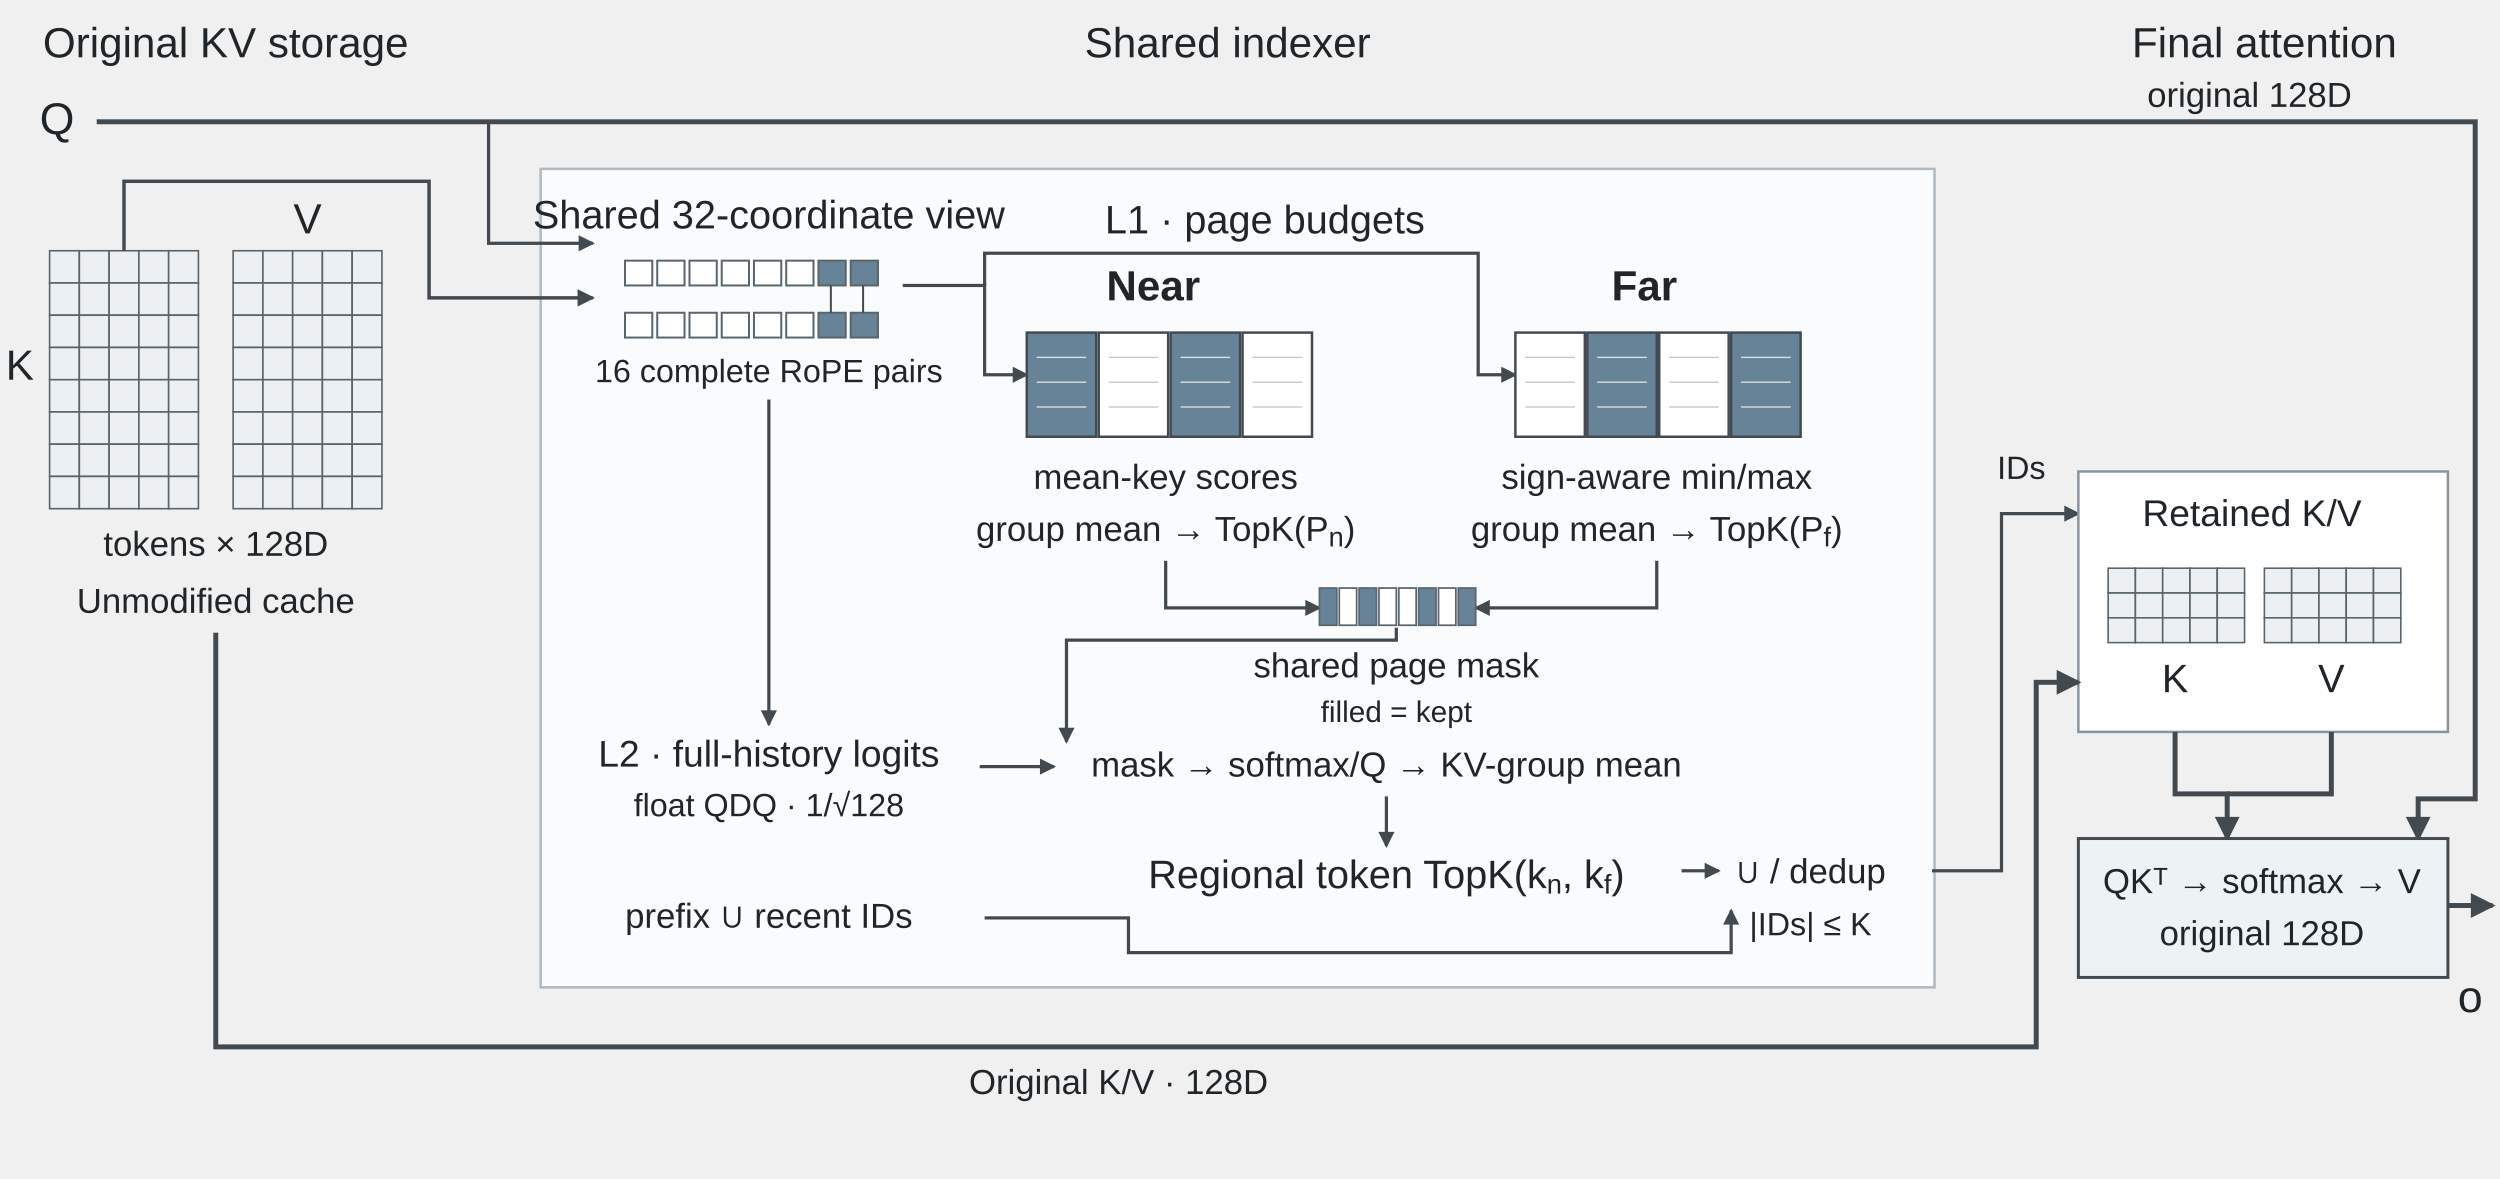
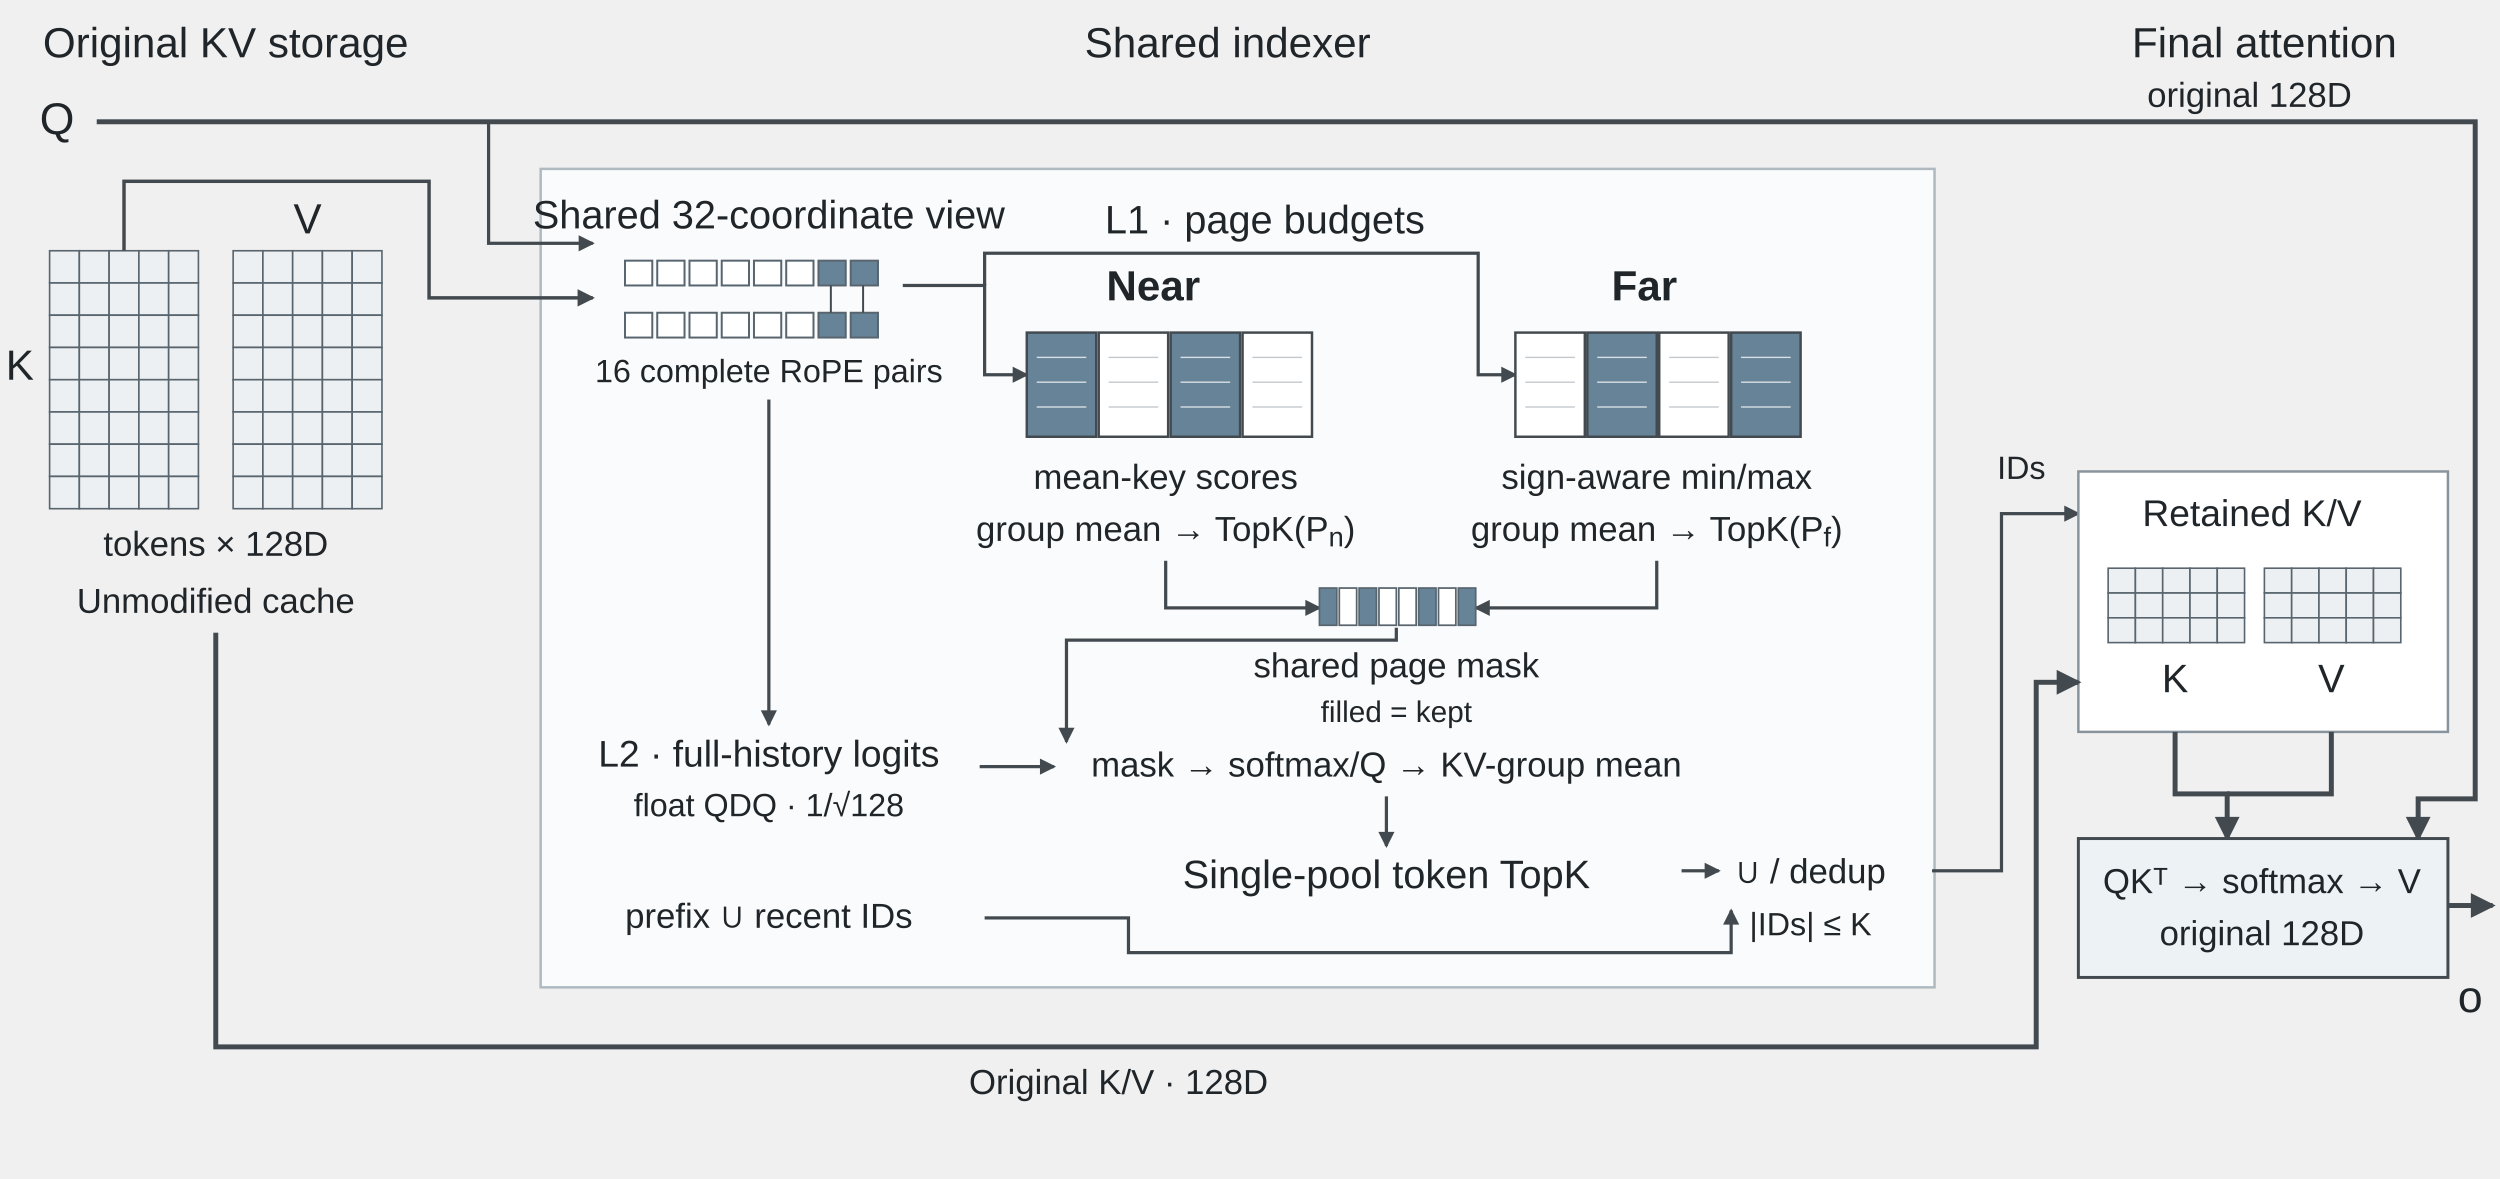
<svg xmlns="http://www.w3.org/2000/svg" width="7in" height="3.3in" viewBox="0 0 1008 475">
  <defs>
    <marker id="a" viewBox="0 0 8 8" refX="7" refY="4" markerWidth="5" markerHeight="5" orient="auto">
      <path d="M0,0 L8,4 L0,8z" fill="#424a50" />
    </marker>
  </defs>
-   <g font-family="Arial">
+   <g font-family="Liberation Sans">
    <text x="91" y="23" font-size="17" text-anchor="middle" fill="#202529" font-weight="normal">Original KV storage</text>
    <text x="495" y="23" font-size="17" text-anchor="middle" fill="#202529" font-weight="normal">Shared indexer</text>
    <text x="913" y="23" font-size="17" text-anchor="middle" fill="#202529" font-weight="normal">Final attention</text>
    <rect x="218" y="68" width="562" height="330" fill="#fafbfc" stroke="#aeb9c0" stroke-width="1" />
    <text x="23" y="54" font-size="18" text-anchor="middle" fill="#202529" font-weight="normal">Q</text>
    <polyline points="39,49 998,49 998,322 975,322 975,338" fill="none" stroke="#424a50" stroke-width="2" marker-end="url(#a)" />
    <text x="907" y="43" font-size="14" text-anchor="middle" fill="#202529" font-weight="normal">original 128D</text>
    <text x="8" y="153" font-size="17" text-anchor="middle" fill="#202529" font-weight="normal">K</text>
    <text x="124" y="94" font-size="17" text-anchor="middle" fill="#202529" font-weight="normal">V</text>
    <rect x="20" y="101" width="12" height="13" fill="#edf0f2" stroke="#58656e" stroke-width="0.65" />
    <rect x="32" y="101" width="12" height="13" fill="#edf0f2" stroke="#58656e" stroke-width="0.65" />
    <rect x="44" y="101" width="12" height="13" fill="#edf0f2" stroke="#58656e" stroke-width="0.65" />
    <rect x="56" y="101" width="12" height="13" fill="#edf0f2" stroke="#58656e" stroke-width="0.65" />
    <rect x="68" y="101" width="12" height="13" fill="#edf0f2" stroke="#58656e" stroke-width="0.65" />
    <rect x="20" y="114" width="12" height="13" fill="#edf0f2" stroke="#58656e" stroke-width="0.65" />
    <rect x="32" y="114" width="12" height="13" fill="#edf0f2" stroke="#58656e" stroke-width="0.65" />
    <rect x="44" y="114" width="12" height="13" fill="#edf0f2" stroke="#58656e" stroke-width="0.65" />
    <rect x="56" y="114" width="12" height="13" fill="#edf0f2" stroke="#58656e" stroke-width="0.65" />
    <rect x="68" y="114" width="12" height="13" fill="#edf0f2" stroke="#58656e" stroke-width="0.65" />
    <rect x="20" y="127" width="12" height="13" fill="#edf0f2" stroke="#58656e" stroke-width="0.65" />
    <rect x="32" y="127" width="12" height="13" fill="#edf0f2" stroke="#58656e" stroke-width="0.65" />
    <rect x="44" y="127" width="12" height="13" fill="#edf0f2" stroke="#58656e" stroke-width="0.65" />
    <rect x="56" y="127" width="12" height="13" fill="#edf0f2" stroke="#58656e" stroke-width="0.65" />
    <rect x="68" y="127" width="12" height="13" fill="#edf0f2" stroke="#58656e" stroke-width="0.65" />
    <rect x="20" y="140" width="12" height="13" fill="#edf0f2" stroke="#58656e" stroke-width="0.65" />
    <rect x="32" y="140" width="12" height="13" fill="#edf0f2" stroke="#58656e" stroke-width="0.65" />
    <rect x="44" y="140" width="12" height="13" fill="#edf0f2" stroke="#58656e" stroke-width="0.65" />
    <rect x="56" y="140" width="12" height="13" fill="#edf0f2" stroke="#58656e" stroke-width="0.65" />
    <rect x="68" y="140" width="12" height="13" fill="#edf0f2" stroke="#58656e" stroke-width="0.65" />
    <rect x="20" y="153" width="12" height="13" fill="#edf0f2" stroke="#58656e" stroke-width="0.65" />
    <rect x="32" y="153" width="12" height="13" fill="#edf0f2" stroke="#58656e" stroke-width="0.65" />
    <rect x="44" y="153" width="12" height="13" fill="#edf0f2" stroke="#58656e" stroke-width="0.65" />
    <rect x="56" y="153" width="12" height="13" fill="#edf0f2" stroke="#58656e" stroke-width="0.65" />
    <rect x="68" y="153" width="12" height="13" fill="#edf0f2" stroke="#58656e" stroke-width="0.65" />
    <rect x="20" y="166" width="12" height="13" fill="#edf0f2" stroke="#58656e" stroke-width="0.65" />
    <rect x="32" y="166" width="12" height="13" fill="#edf0f2" stroke="#58656e" stroke-width="0.65" />
    <rect x="44" y="166" width="12" height="13" fill="#edf0f2" stroke="#58656e" stroke-width="0.65" />
    <rect x="56" y="166" width="12" height="13" fill="#edf0f2" stroke="#58656e" stroke-width="0.65" />
    <rect x="68" y="166" width="12" height="13" fill="#edf0f2" stroke="#58656e" stroke-width="0.65" />
    <rect x="20" y="179" width="12" height="13" fill="#edf0f2" stroke="#58656e" stroke-width="0.65" />
    <rect x="32" y="179" width="12" height="13" fill="#edf0f2" stroke="#58656e" stroke-width="0.65" />
    <rect x="44" y="179" width="12" height="13" fill="#edf0f2" stroke="#58656e" stroke-width="0.65" />
    <rect x="56" y="179" width="12" height="13" fill="#edf0f2" stroke="#58656e" stroke-width="0.65" />
    <rect x="68" y="179" width="12" height="13" fill="#edf0f2" stroke="#58656e" stroke-width="0.65" />
    <rect x="20" y="192" width="12" height="13" fill="#edf0f2" stroke="#58656e" stroke-width="0.65" />
    <rect x="32" y="192" width="12" height="13" fill="#edf0f2" stroke="#58656e" stroke-width="0.65" />
    <rect x="44" y="192" width="12" height="13" fill="#edf0f2" stroke="#58656e" stroke-width="0.65" />
    <rect x="56" y="192" width="12" height="13" fill="#edf0f2" stroke="#58656e" stroke-width="0.65" />
    <rect x="68" y="192" width="12" height="13" fill="#edf0f2" stroke="#58656e" stroke-width="0.65" />
    <rect x="94" y="101" width="12" height="13" fill="#edf0f2" stroke="#58656e" stroke-width="0.65" />
    <rect x="106" y="101" width="12" height="13" fill="#edf0f2" stroke="#58656e" stroke-width="0.65" />
    <rect x="118" y="101" width="12" height="13" fill="#edf0f2" stroke="#58656e" stroke-width="0.65" />
    <rect x="130" y="101" width="12" height="13" fill="#edf0f2" stroke="#58656e" stroke-width="0.65" />
    <rect x="142" y="101" width="12" height="13" fill="#edf0f2" stroke="#58656e" stroke-width="0.65" />
    <rect x="94" y="114" width="12" height="13" fill="#edf0f2" stroke="#58656e" stroke-width="0.65" />
    <rect x="106" y="114" width="12" height="13" fill="#edf0f2" stroke="#58656e" stroke-width="0.65" />
    <rect x="118" y="114" width="12" height="13" fill="#edf0f2" stroke="#58656e" stroke-width="0.65" />
    <rect x="130" y="114" width="12" height="13" fill="#edf0f2" stroke="#58656e" stroke-width="0.65" />
    <rect x="142" y="114" width="12" height="13" fill="#edf0f2" stroke="#58656e" stroke-width="0.65" />
    <rect x="94" y="127" width="12" height="13" fill="#edf0f2" stroke="#58656e" stroke-width="0.65" />
    <rect x="106" y="127" width="12" height="13" fill="#edf0f2" stroke="#58656e" stroke-width="0.65" />
    <rect x="118" y="127" width="12" height="13" fill="#edf0f2" stroke="#58656e" stroke-width="0.65" />
    <rect x="130" y="127" width="12" height="13" fill="#edf0f2" stroke="#58656e" stroke-width="0.65" />
    <rect x="142" y="127" width="12" height="13" fill="#edf0f2" stroke="#58656e" stroke-width="0.65" />
    <rect x="94" y="140" width="12" height="13" fill="#edf0f2" stroke="#58656e" stroke-width="0.65" />
    <rect x="106" y="140" width="12" height="13" fill="#edf0f2" stroke="#58656e" stroke-width="0.65" />
    <rect x="118" y="140" width="12" height="13" fill="#edf0f2" stroke="#58656e" stroke-width="0.65" />
    <rect x="130" y="140" width="12" height="13" fill="#edf0f2" stroke="#58656e" stroke-width="0.65" />
    <rect x="142" y="140" width="12" height="13" fill="#edf0f2" stroke="#58656e" stroke-width="0.65" />
    <rect x="94" y="153" width="12" height="13" fill="#edf0f2" stroke="#58656e" stroke-width="0.65" />
    <rect x="106" y="153" width="12" height="13" fill="#edf0f2" stroke="#58656e" stroke-width="0.65" />
    <rect x="118" y="153" width="12" height="13" fill="#edf0f2" stroke="#58656e" stroke-width="0.65" />
    <rect x="130" y="153" width="12" height="13" fill="#edf0f2" stroke="#58656e" stroke-width="0.65" />
    <rect x="142" y="153" width="12" height="13" fill="#edf0f2" stroke="#58656e" stroke-width="0.65" />
    <rect x="94" y="166" width="12" height="13" fill="#edf0f2" stroke="#58656e" stroke-width="0.65" />
    <rect x="106" y="166" width="12" height="13" fill="#edf0f2" stroke="#58656e" stroke-width="0.65" />
    <rect x="118" y="166" width="12" height="13" fill="#edf0f2" stroke="#58656e" stroke-width="0.65" />
    <rect x="130" y="166" width="12" height="13" fill="#edf0f2" stroke="#58656e" stroke-width="0.65" />
    <rect x="142" y="166" width="12" height="13" fill="#edf0f2" stroke="#58656e" stroke-width="0.65" />
    <rect x="94" y="179" width="12" height="13" fill="#edf0f2" stroke="#58656e" stroke-width="0.65" />
    <rect x="106" y="179" width="12" height="13" fill="#edf0f2" stroke="#58656e" stroke-width="0.65" />
    <rect x="118" y="179" width="12" height="13" fill="#edf0f2" stroke="#58656e" stroke-width="0.65" />
    <rect x="130" y="179" width="12" height="13" fill="#edf0f2" stroke="#58656e" stroke-width="0.65" />
    <rect x="142" y="179" width="12" height="13" fill="#edf0f2" stroke="#58656e" stroke-width="0.65" />
    <rect x="94" y="192" width="12" height="13" fill="#edf0f2" stroke="#58656e" stroke-width="0.65" />
    <rect x="106" y="192" width="12" height="13" fill="#edf0f2" stroke="#58656e" stroke-width="0.65" />
    <rect x="118" y="192" width="12" height="13" fill="#edf0f2" stroke="#58656e" stroke-width="0.65" />
    <rect x="130" y="192" width="12" height="13" fill="#edf0f2" stroke="#58656e" stroke-width="0.65" />
    <rect x="142" y="192" width="12" height="13" fill="#edf0f2" stroke="#58656e" stroke-width="0.65" />
    <text x="87" y="224" font-size="14" text-anchor="middle" fill="#202529" font-weight="normal">tokens × 128D</text>
    <text x="87" y="247" font-size="14" text-anchor="middle" fill="#202529" font-weight="normal">Unmodified cache</text>
    <polyline points="50,101 50,73 173,73 173,120 239,120" fill="none" stroke="#424a50" stroke-width="1.4" marker-end="url(#a)" />
    <polyline points="197,49 197,98 239,98" fill="none" stroke="#424a50" stroke-width="1.3" marker-end="url(#a)" />
    <text x="310" y="92" font-size="16" text-anchor="middle" fill="#202529" font-weight="normal">Shared 32-coordinate view</text>
    <rect x="252" y="105" width="11" height="10" fill="white" stroke="#58656e" stroke-width="0.8" />
    <rect x="265" y="105" width="11" height="10" fill="white" stroke="#58656e" stroke-width="0.8" />
    <rect x="278" y="105" width="11" height="10" fill="white" stroke="#58656e" stroke-width="0.8" />
    <rect x="291" y="105" width="11" height="10" fill="white" stroke="#58656e" stroke-width="0.8" />
    <rect x="304" y="105" width="11" height="10" fill="white" stroke="#58656e" stroke-width="0.8" />
    <rect x="317" y="105" width="11" height="10" fill="white" stroke="#58656e" stroke-width="0.8" />
    <rect x="330" y="105" width="11" height="10" fill="#668398" stroke="#58656e" stroke-width="0.8" />
    <rect x="343" y="105" width="11" height="10" fill="#668398" stroke="#58656e" stroke-width="0.8" />
    <rect x="252" y="126" width="11" height="10" fill="white" stroke="#58656e" stroke-width="0.8" />
    <rect x="265" y="126" width="11" height="10" fill="white" stroke="#58656e" stroke-width="0.8" />
    <rect x="278" y="126" width="11" height="10" fill="white" stroke="#58656e" stroke-width="0.8" />
    <rect x="291" y="126" width="11" height="10" fill="white" stroke="#58656e" stroke-width="0.8" />
    <rect x="304" y="126" width="11" height="10" fill="white" stroke="#58656e" stroke-width="0.8" />
    <rect x="317" y="126" width="11" height="10" fill="white" stroke="#58656e" stroke-width="0.8" />
    <rect x="330" y="126" width="11" height="10" fill="#668398" stroke="#58656e" stroke-width="0.8" />
    <rect x="343" y="126" width="11" height="10" fill="#668398" stroke="#58656e" stroke-width="0.8" />
    <polyline points="335,115 335,126" fill="none" stroke="#424a50" stroke-width="0.8" />
    <polyline points="348,115 348,126" fill="none" stroke="#424a50" stroke-width="0.8" />
    <text x="310" y="154" font-size="13" text-anchor="middle" fill="#202529" font-weight="normal">16 complete RoPE pairs</text>
    <text x="510" y="94" font-size="16" text-anchor="middle" fill="#202529" font-weight="normal">L1 · page budgets</text>
    <text x="465" y="121" font-size="17" text-anchor="middle" fill="#202529" font-weight="bold">Near</text>
    <text x="663" y="121" font-size="17" text-anchor="middle" fill="#202529" font-weight="bold">Far</text>
    <polyline points="364,115 397,115 397,151 414,151" fill="none" stroke="#424a50" stroke-width="1.3" marker-end="url(#a)" />
    <polyline points="397,115 397,102 596,102 596,151 611,151" fill="none" stroke="#424a50" stroke-width="1.3" marker-end="url(#a)" />
    <rect x="414" y="134" width="28" height="42" fill="#668398" stroke="#424a50" stroke-width="1" />
    <polyline points="418,144 438,144" fill="none" stroke="#d9e0e5" stroke-width="0.55" />
    <polyline points="418,154 438,154" fill="none" stroke="#d9e0e5" stroke-width="0.55" />
    <polyline points="418,164 438,164" fill="none" stroke="#d9e0e5" stroke-width="0.55" />
    <rect x="443" y="134" width="28" height="42" fill="white" stroke="#424a50" stroke-width="1" />
    <polyline points="447,144 467,144" fill="none" stroke="#c2c8cc" stroke-width="0.55" />
    <polyline points="447,154 467,154" fill="none" stroke="#c2c8cc" stroke-width="0.55" />
    <polyline points="447,164 467,164" fill="none" stroke="#c2c8cc" stroke-width="0.55" />
    <rect x="472" y="134" width="28" height="42" fill="#668398" stroke="#424a50" stroke-width="1" />
    <polyline points="476,144 496,144" fill="none" stroke="#d9e0e5" stroke-width="0.55" />
    <polyline points="476,154 496,154" fill="none" stroke="#d9e0e5" stroke-width="0.55" />
    <polyline points="476,164 496,164" fill="none" stroke="#d9e0e5" stroke-width="0.55" />
    <rect x="501" y="134" width="28" height="42" fill="white" stroke="#424a50" stroke-width="1" />
    <polyline points="505,144 525,144" fill="none" stroke="#c2c8cc" stroke-width="0.55" />
    <polyline points="505,154 525,154" fill="none" stroke="#c2c8cc" stroke-width="0.55" />
    <polyline points="505,164 525,164" fill="none" stroke="#c2c8cc" stroke-width="0.55" />
    <rect x="611" y="134" width="28" height="42" fill="white" stroke="#424a50" stroke-width="1" />
    <polyline points="615,144 635,144" fill="none" stroke="#c2c8cc" stroke-width="0.55" />
    <polyline points="615,154 635,154" fill="none" stroke="#c2c8cc" stroke-width="0.55" />
    <polyline points="615,164 635,164" fill="none" stroke="#c2c8cc" stroke-width="0.55" />
    <rect x="640" y="134" width="28" height="42" fill="#668398" stroke="#424a50" stroke-width="1" />
    <polyline points="644,144 664,144" fill="none" stroke="#d9e0e5" stroke-width="0.55" />
    <polyline points="644,154 664,154" fill="none" stroke="#d9e0e5" stroke-width="0.55" />
    <polyline points="644,164 664,164" fill="none" stroke="#d9e0e5" stroke-width="0.55" />
    <rect x="669" y="134" width="28" height="42" fill="white" stroke="#424a50" stroke-width="1" />
    <polyline points="673,144 693,144" fill="none" stroke="#c2c8cc" stroke-width="0.55" />
    <polyline points="673,154 693,154" fill="none" stroke="#c2c8cc" stroke-width="0.55" />
    <polyline points="673,164 693,164" fill="none" stroke="#c2c8cc" stroke-width="0.55" />
    <rect x="698" y="134" width="28" height="42" fill="#668398" stroke="#424a50" stroke-width="1" />
    <polyline points="702,144 722,144" fill="none" stroke="#d9e0e5" stroke-width="0.55" />
    <polyline points="702,154 722,154" fill="none" stroke="#d9e0e5" stroke-width="0.55" />
    <polyline points="702,164 722,164" fill="none" stroke="#d9e0e5" stroke-width="0.55" />
    <text x="470" y="197" font-size="14" text-anchor="middle" fill="#202529" font-weight="normal">mean-key scores</text>
    <text x="668" y="197" font-size="14" text-anchor="middle" fill="#202529" font-weight="normal">sign-aware min/max</text>
    <text x="470" y="218" font-size="14" text-anchor="middle" fill="#202529" font-weight="normal">group mean → TopK(P<tspan baseline-shift="sub" font-size="11">n</tspan>)</text>
    <text x="668" y="218" font-size="14" text-anchor="middle" fill="#202529" font-weight="normal">group mean → TopK(P<tspan baseline-shift="sub" font-size="11">f</tspan>)</text>
    <polyline points="470,226 470,245 532,245" fill="none" stroke="#424a50" stroke-width="1.3" marker-end="url(#a)" />
    <polyline points="668,226 668,245 595,245" fill="none" stroke="#424a50" stroke-width="1.3" marker-end="url(#a)" />
    <rect x="532" y="237" width="7" height="15" fill="#668398" stroke="#58656e" stroke-width="0.7" />
    <rect x="540" y="237" width="7" height="15" fill="white" stroke="#58656e" stroke-width="0.7" />
    <rect x="548" y="237" width="7" height="15" fill="#668398" stroke="#58656e" stroke-width="0.7" />
    <rect x="556" y="237" width="7" height="15" fill="white" stroke="#58656e" stroke-width="0.7" />
    <rect x="564" y="237" width="7" height="15" fill="white" stroke="#58656e" stroke-width="0.7" />
    <rect x="572" y="237" width="7" height="15" fill="#668398" stroke="#58656e" stroke-width="0.7" />
    <rect x="580" y="237" width="7" height="15" fill="white" stroke="#58656e" stroke-width="0.7" />
    <rect x="588" y="237" width="7" height="15" fill="#668398" stroke="#58656e" stroke-width="0.7" />
    <text x="563" y="273" font-size="14" text-anchor="middle" fill="#202529" font-weight="normal">shared page mask</text>
    <text x="563" y="291" font-size="12" text-anchor="middle" fill="#202529" font-weight="normal">filled = kept</text>
    <polyline points="310,161 310,292" fill="none" stroke="#424a50" stroke-width="1.3" marker-end="url(#a)" />
    <text x="310" y="309" font-size="15" text-anchor="middle" fill="#202529" font-weight="normal">L2 · full-history logits</text>
    <text x="310" y="329" font-size="13" text-anchor="middle" fill="#202529" font-weight="normal">float QDQ · 1/√128</text>
    <polyline points="395,309 425,309" fill="none" stroke="#424a50" stroke-width="1.3" marker-end="url(#a)" />
    <text x="559" y="313" font-size="14" text-anchor="middle" fill="#202529" font-weight="normal">mask → softmax/Q → KV-group mean</text>
    <polyline points="563,253 563,258 430,258 430,299" fill="none" stroke="#424a50" stroke-width="1.3" marker-end="url(#a)" />
    <polyline points="559,321 559,341" fill="none" stroke="#424a50" stroke-width="1.3" marker-end="url(#a)" />
-     <text x="559" y="358" font-size="16" text-anchor="middle" fill="#202529" font-weight="normal">Regional token TopK(k<tspan baseline-shift="sub" font-size="11">n</tspan>, k<tspan baseline-shift="sub" font-size="11">f</tspan>)</text>
+     <text x="559" y="358" font-size="16" text-anchor="middle" fill="#202529" font-weight="normal">Single-pool token TopK</text>
    <text x="310" y="374" font-size="14" text-anchor="middle" fill="#202529" font-weight="normal">prefix ∪ recent IDs</text>
    <polyline points="397,370 455,370 455,384 698,384 698,367" fill="none" stroke="#424a50" stroke-width="1.3" marker-end="url(#a)" />
    <polyline points="678,351 693,351" fill="none" stroke="#424a50" stroke-width="1.3" marker-end="url(#a)" />
    <text x="730" y="356" font-size="14" text-anchor="middle" fill="#202529" font-weight="normal">∪ / dedup</text>
    <text x="730" y="377" font-size="13" text-anchor="middle" fill="#202529" font-weight="normal">|IDs| ≤ K</text>
    <polyline points="779,351 807,351 807,207 838,207" fill="none" stroke="#424a50" stroke-width="1.3" marker-end="url(#a)" />
    <text x="815" y="193" font-size="13" text-anchor="middle" fill="#202529" font-weight="normal">IDs</text>
    <rect x="838" y="190" width="149" height="105" fill="white" stroke="#88949d" stroke-width="1" />
    <text x="908" y="212" font-size="15" text-anchor="middle" fill="#202529" font-weight="normal">Retained K/V</text>
    <rect x="850" y="229" width="11" height="10" fill="#edf0f2" stroke="#58656e" stroke-width="0.65" />
    <rect x="861" y="229" width="11" height="10" fill="#edf0f2" stroke="#58656e" stroke-width="0.65" />
    <rect x="872" y="229" width="11" height="10" fill="#edf0f2" stroke="#58656e" stroke-width="0.65" />
    <rect x="883" y="229" width="11" height="10" fill="#edf0f2" stroke="#58656e" stroke-width="0.65" />
    <rect x="894" y="229" width="11" height="10" fill="#edf0f2" stroke="#58656e" stroke-width="0.65" />
    <rect x="850" y="239" width="11" height="10" fill="#edf0f2" stroke="#58656e" stroke-width="0.65" />
    <rect x="861" y="239" width="11" height="10" fill="#edf0f2" stroke="#58656e" stroke-width="0.65" />
    <rect x="872" y="239" width="11" height="10" fill="#edf0f2" stroke="#58656e" stroke-width="0.65" />
    <rect x="883" y="239" width="11" height="10" fill="#edf0f2" stroke="#58656e" stroke-width="0.65" />
    <rect x="894" y="239" width="11" height="10" fill="#edf0f2" stroke="#58656e" stroke-width="0.65" />
    <rect x="850" y="249" width="11" height="10" fill="#edf0f2" stroke="#58656e" stroke-width="0.65" />
    <rect x="861" y="249" width="11" height="10" fill="#edf0f2" stroke="#58656e" stroke-width="0.65" />
    <rect x="872" y="249" width="11" height="10" fill="#edf0f2" stroke="#58656e" stroke-width="0.65" />
    <rect x="883" y="249" width="11" height="10" fill="#edf0f2" stroke="#58656e" stroke-width="0.65" />
    <rect x="894" y="249" width="11" height="10" fill="#edf0f2" stroke="#58656e" stroke-width="0.65" />
    <rect x="913" y="229" width="11" height="10" fill="#edf0f2" stroke="#58656e" stroke-width="0.65" />
    <rect x="924" y="229" width="11" height="10" fill="#edf0f2" stroke="#58656e" stroke-width="0.65" />
    <rect x="935" y="229" width="11" height="10" fill="#edf0f2" stroke="#58656e" stroke-width="0.65" />
    <rect x="946" y="229" width="11" height="10" fill="#edf0f2" stroke="#58656e" stroke-width="0.65" />
    <rect x="957" y="229" width="11" height="10" fill="#edf0f2" stroke="#58656e" stroke-width="0.65" />
    <rect x="913" y="239" width="11" height="10" fill="#edf0f2" stroke="#58656e" stroke-width="0.65" />
    <rect x="924" y="239" width="11" height="10" fill="#edf0f2" stroke="#58656e" stroke-width="0.65" />
    <rect x="935" y="239" width="11" height="10" fill="#edf0f2" stroke="#58656e" stroke-width="0.65" />
    <rect x="946" y="239" width="11" height="10" fill="#edf0f2" stroke="#58656e" stroke-width="0.65" />
    <rect x="957" y="239" width="11" height="10" fill="#edf0f2" stroke="#58656e" stroke-width="0.65" />
    <rect x="913" y="249" width="11" height="10" fill="#edf0f2" stroke="#58656e" stroke-width="0.65" />
    <rect x="924" y="249" width="11" height="10" fill="#edf0f2" stroke="#58656e" stroke-width="0.65" />
    <rect x="935" y="249" width="11" height="10" fill="#edf0f2" stroke="#58656e" stroke-width="0.65" />
    <rect x="946" y="249" width="11" height="10" fill="#edf0f2" stroke="#58656e" stroke-width="0.65" />
    <rect x="957" y="249" width="11" height="10" fill="#edf0f2" stroke="#58656e" stroke-width="0.65" />
    <text x="877" y="279" font-size="16" text-anchor="middle" fill="#202529" font-weight="normal">K</text>
    <text x="940" y="279" font-size="16" text-anchor="middle" fill="#202529" font-weight="normal">V</text>
    <polyline points="87,255 87,422 821,422 821,275 838,275" fill="none" stroke="#424a50" stroke-width="2" marker-end="url(#a)" />
    <text x="451" y="441" font-size="14" text-anchor="middle" fill="#202529" font-weight="normal">Original K/V · 128D</text>
    <polyline points="877,295 877,320 898,320 898,338" fill="none" stroke="#424a50" stroke-width="2" marker-end="url(#a)" />
    <polyline points="940,295 940,320 898,320" fill="none" stroke="#424a50" stroke-width="2" />
    <rect x="838" y="338" width="149" height="56" fill="#edf2f5" stroke="#424a50" stroke-width="1.2" />
    <text x="912" y="360" font-size="14" text-anchor="middle" fill="#202529" font-weight="normal">QKᵀ → softmax → V</text>
    <text x="912" y="381" font-size="14" text-anchor="middle" fill="#202529" font-weight="normal">original 128D</text>
    <polyline points="987,365 1005,365" fill="none" stroke="#424a50" stroke-width="2" marker-end="url(#a)" />
    <text x="996" y="408" font-size="18" text-anchor="middle" fill="#202529" font-weight="normal">o</text>
  </g>
</svg>
